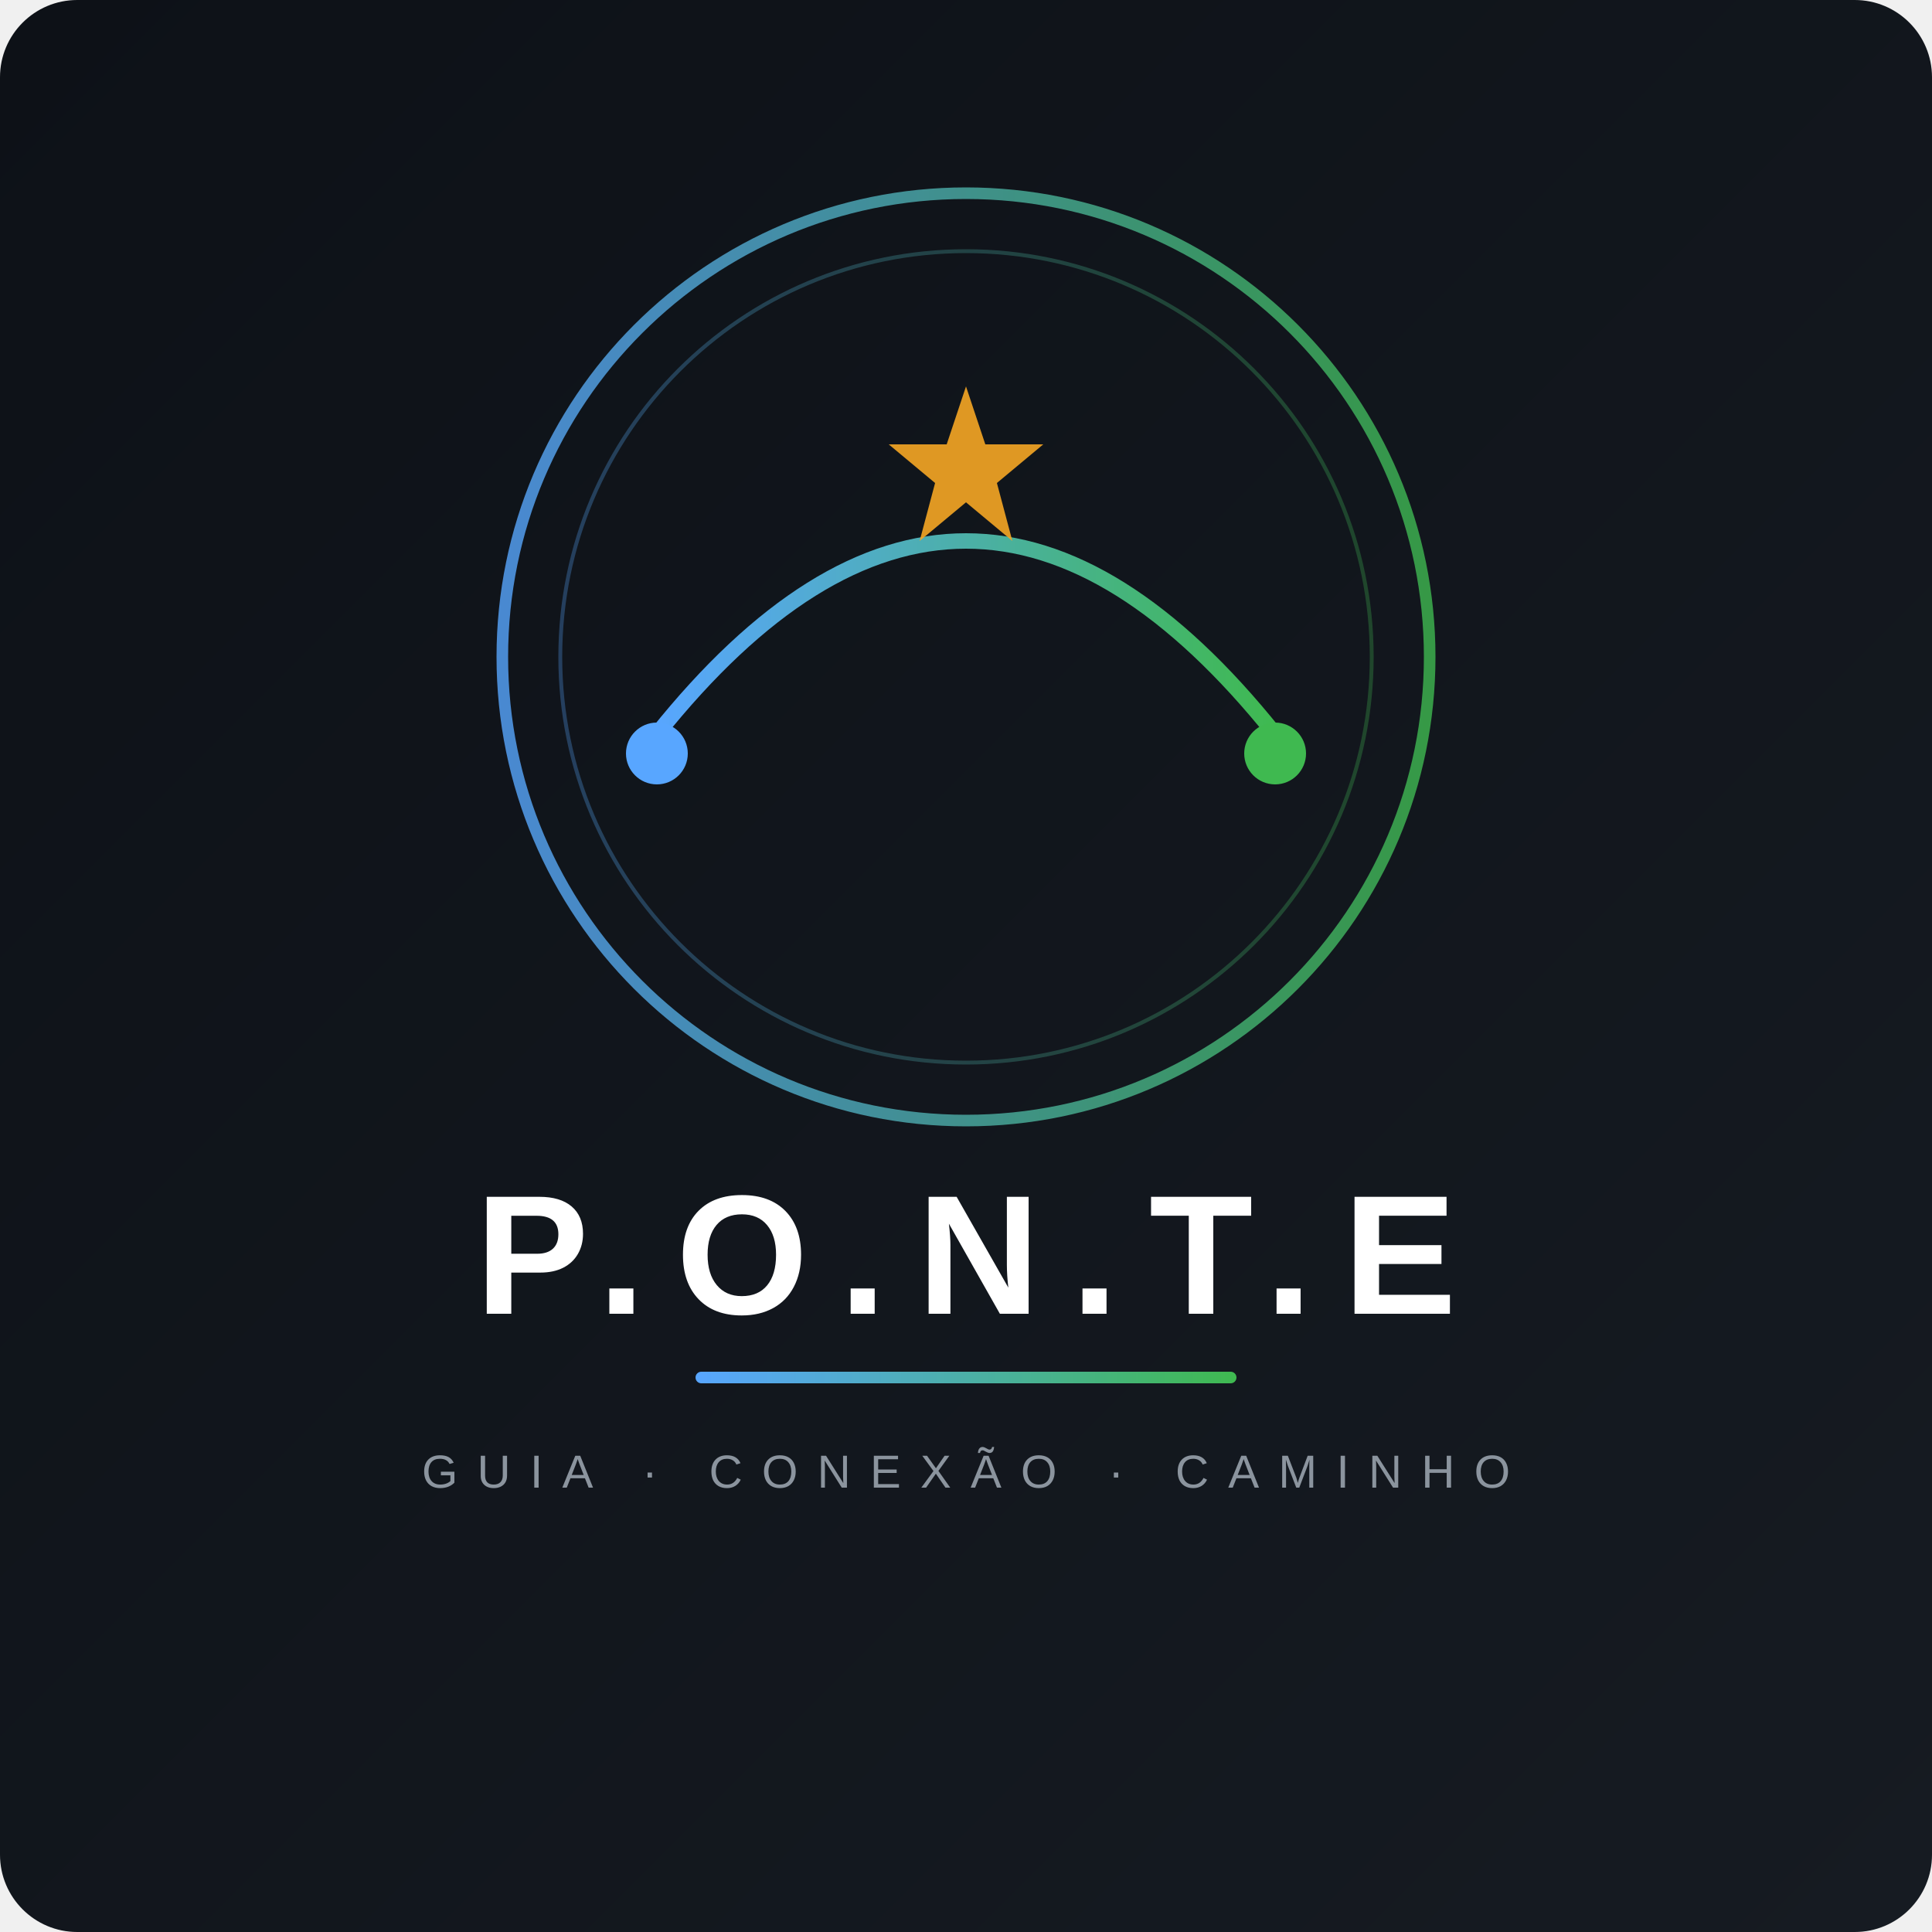
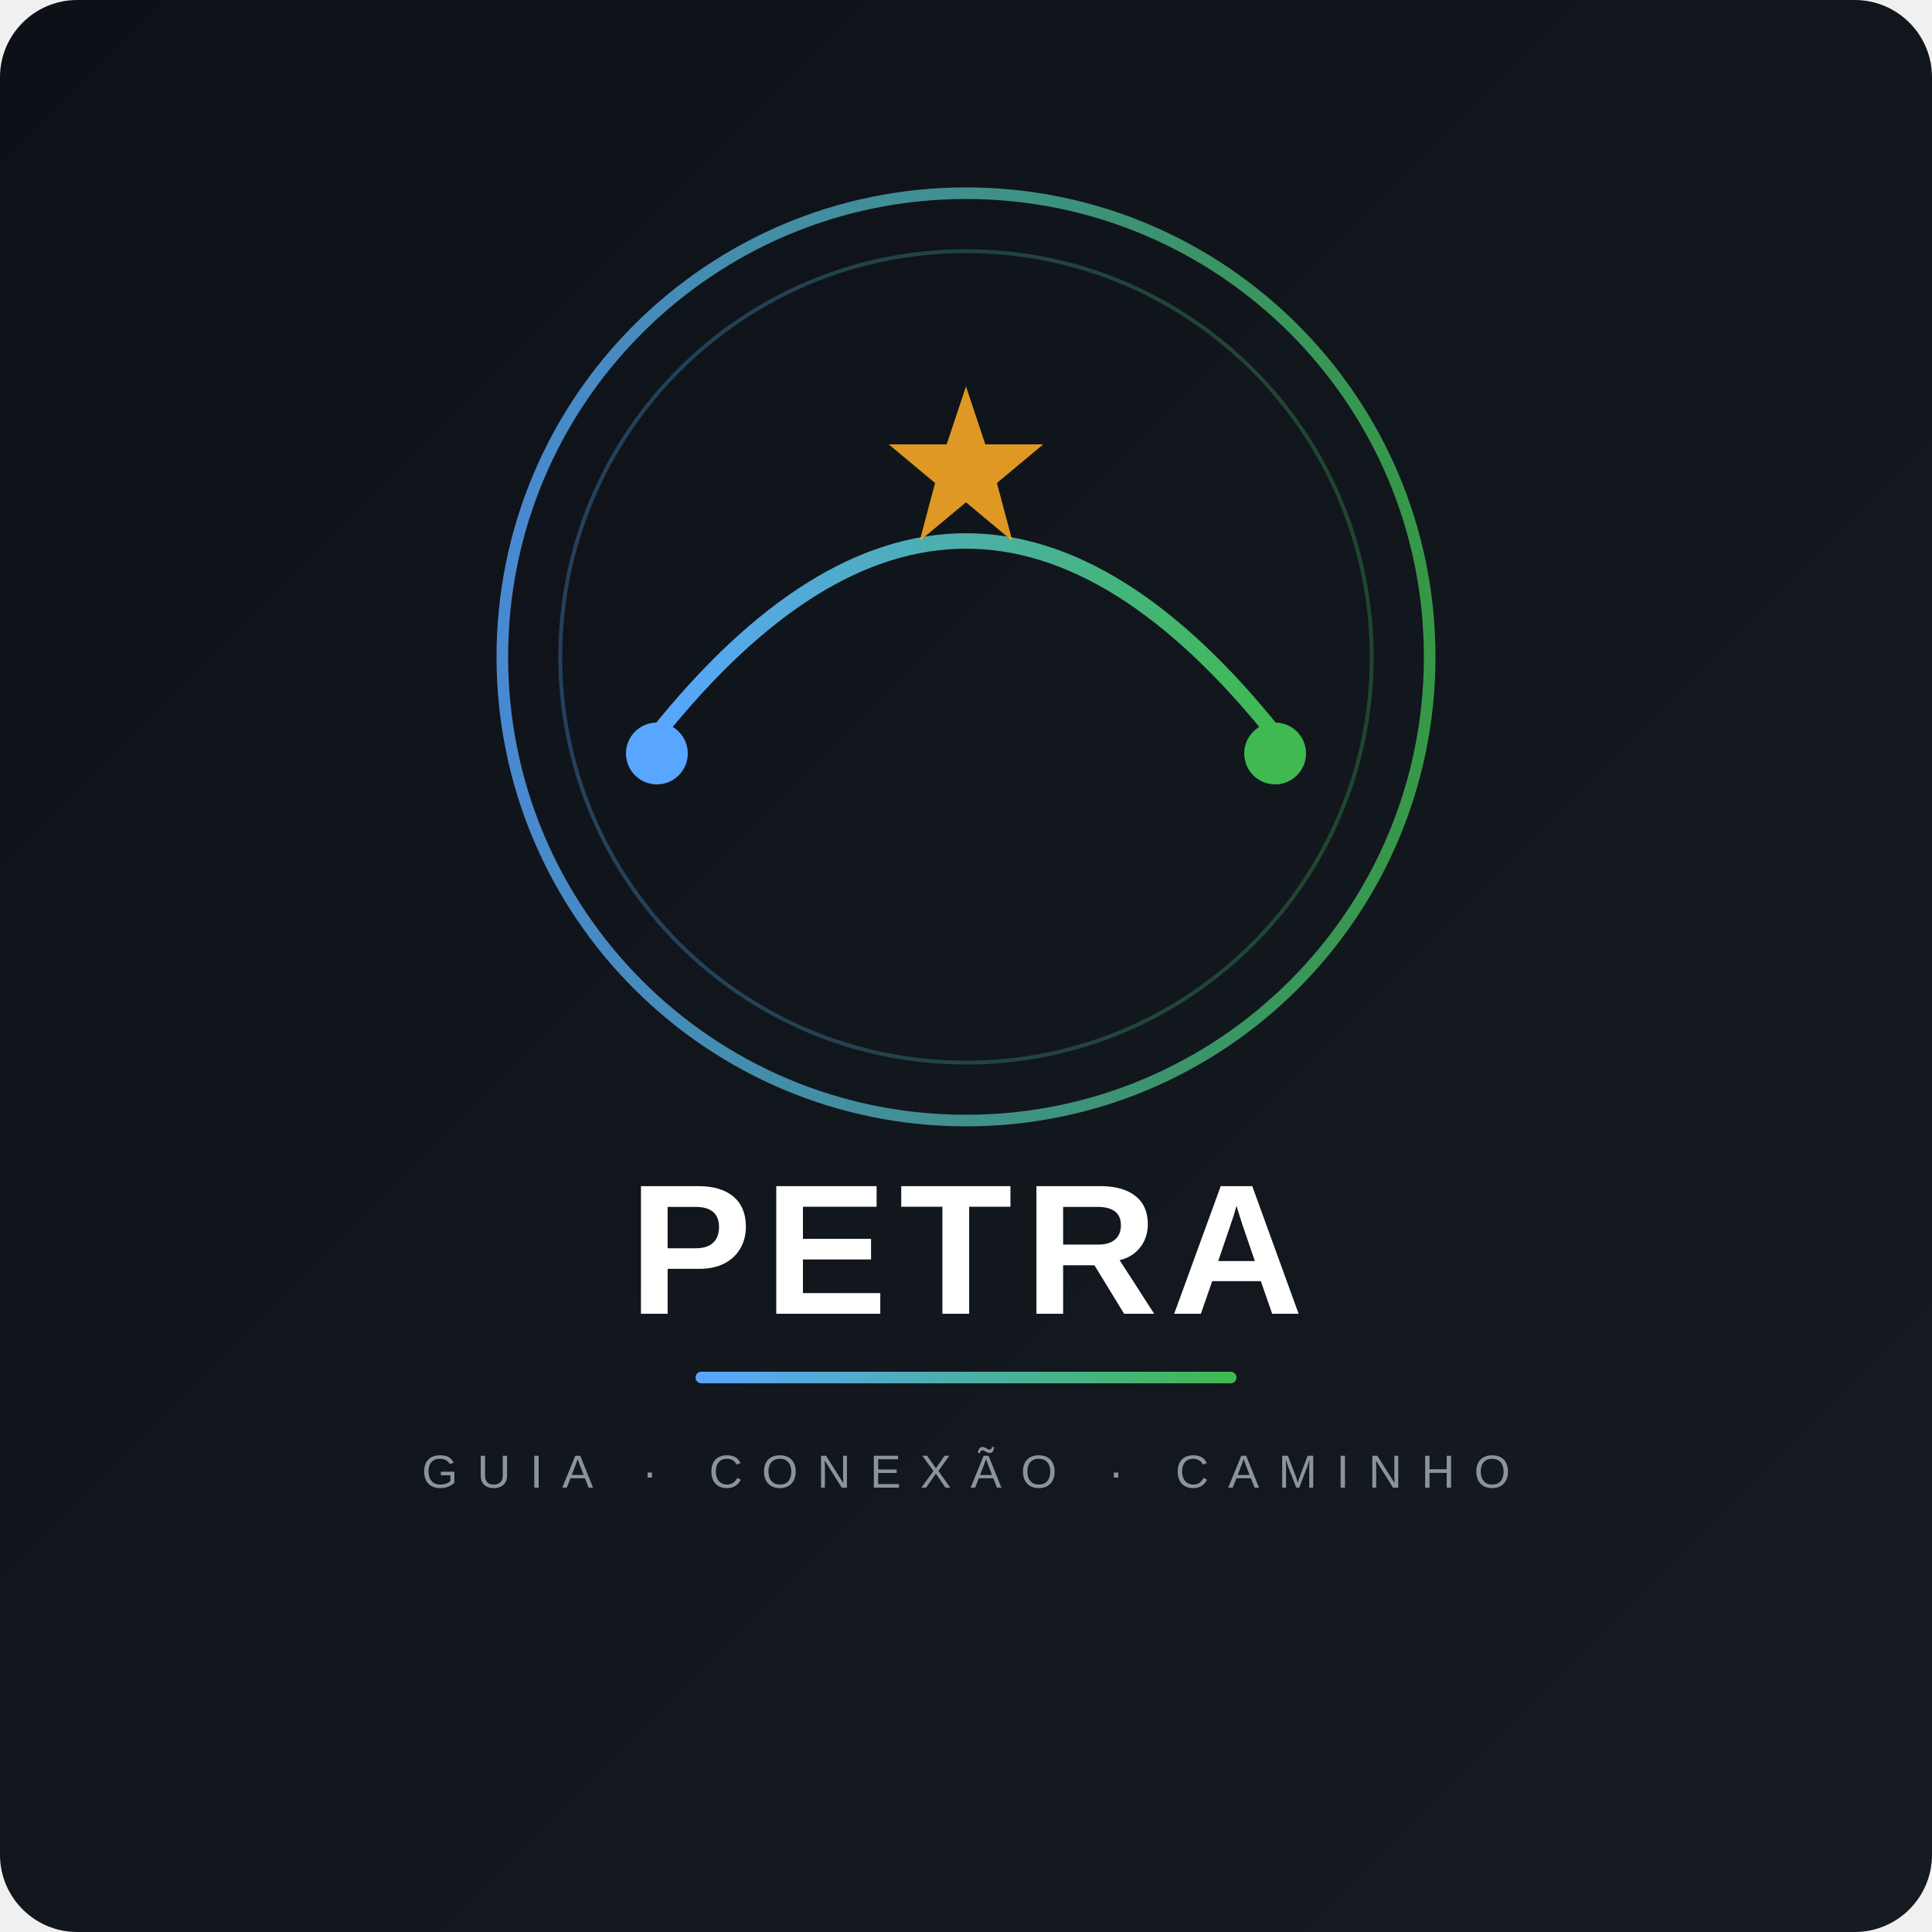
<svg xmlns="http://www.w3.org/2000/svg" viewBox="0 0 500 500" width="500" height="500">
  <defs>
    <linearGradient id="bg3" x1="0%" y1="0%" x2="100%" y2="100%">
      <stop offset="0%" style="stop-color:#0D1117" />
      <stop offset="100%" style="stop-color:#161B22" />
    </linearGradient>
    <linearGradient id="accent3" x1="0%" y1="0%" x2="100%" y2="0%">
      <stop offset="0%" style="stop-color:#58A6FF" />
      <stop offset="100%" style="stop-color:#3FB950" />
    </linearGradient>
  </defs>
  <rect width="500" height="500" fill="url(#bg3)" rx="20" />
  <circle cx="250" cy="170" r="120" fill="none" stroke="url(#accent3)" stroke-width="3" opacity="0.8" />
  <circle cx="250" cy="170" r="105" fill="none" stroke="url(#accent3)" stroke-width="1" opacity="0.3" />
  <path d="M170 190 Q210 140 250 140 Q290 140 330 190" fill="none" stroke="url(#accent3)" stroke-width="4" stroke-linecap="round" />
  <circle cx="170" cy="195" r="8" fill="#58A6FF" />
  <circle cx="330" cy="195" r="8" fill="#3FB950" />
  <path d="M250 100 L255 115 L270 115 L258 125 L262 140 L250 130 L238 140 L242 125 L230 115 L245 115 Z" fill="#F5A623" opacity="0.9" />
-   <text x="250" y="340" text-anchor="middle" font-family="Arial, Helvetica, sans-serif" font-size="44" font-weight="bold" fill="#FFFFFF" letter-spacing="8">P.O.N.T.E</text>
+   <text x="250" y="340" text-anchor="middle" font-family="Arial, Helvetica, sans-serif" font-size="48" font-weight="bold" fill="#FFFFFF" letter-spacing="3">PETRA</text>
  <rect x="180" y="355" width="140" height="3" fill="url(#accent3)" rx="1.5" />
  <text x="250" y="385" text-anchor="middle" font-family="Arial, Helvetica, sans-serif" font-size="12" fill="#8B949E" letter-spacing="5">GUIA · CONEXÃO · CAMINHO</text>
</svg>
